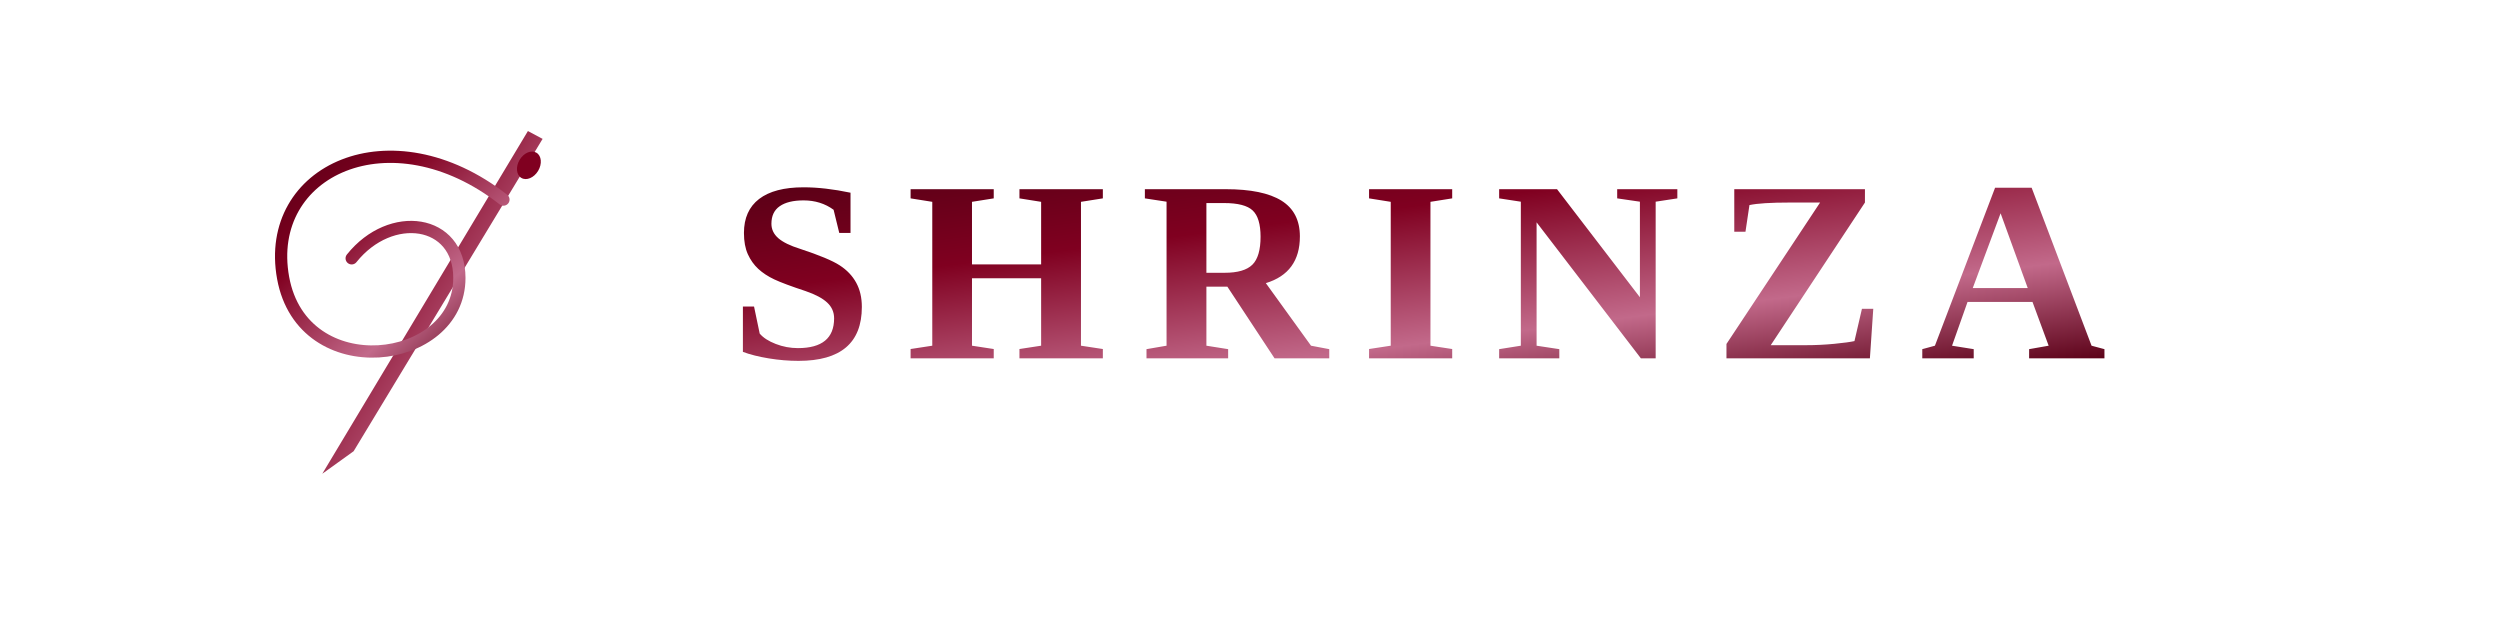
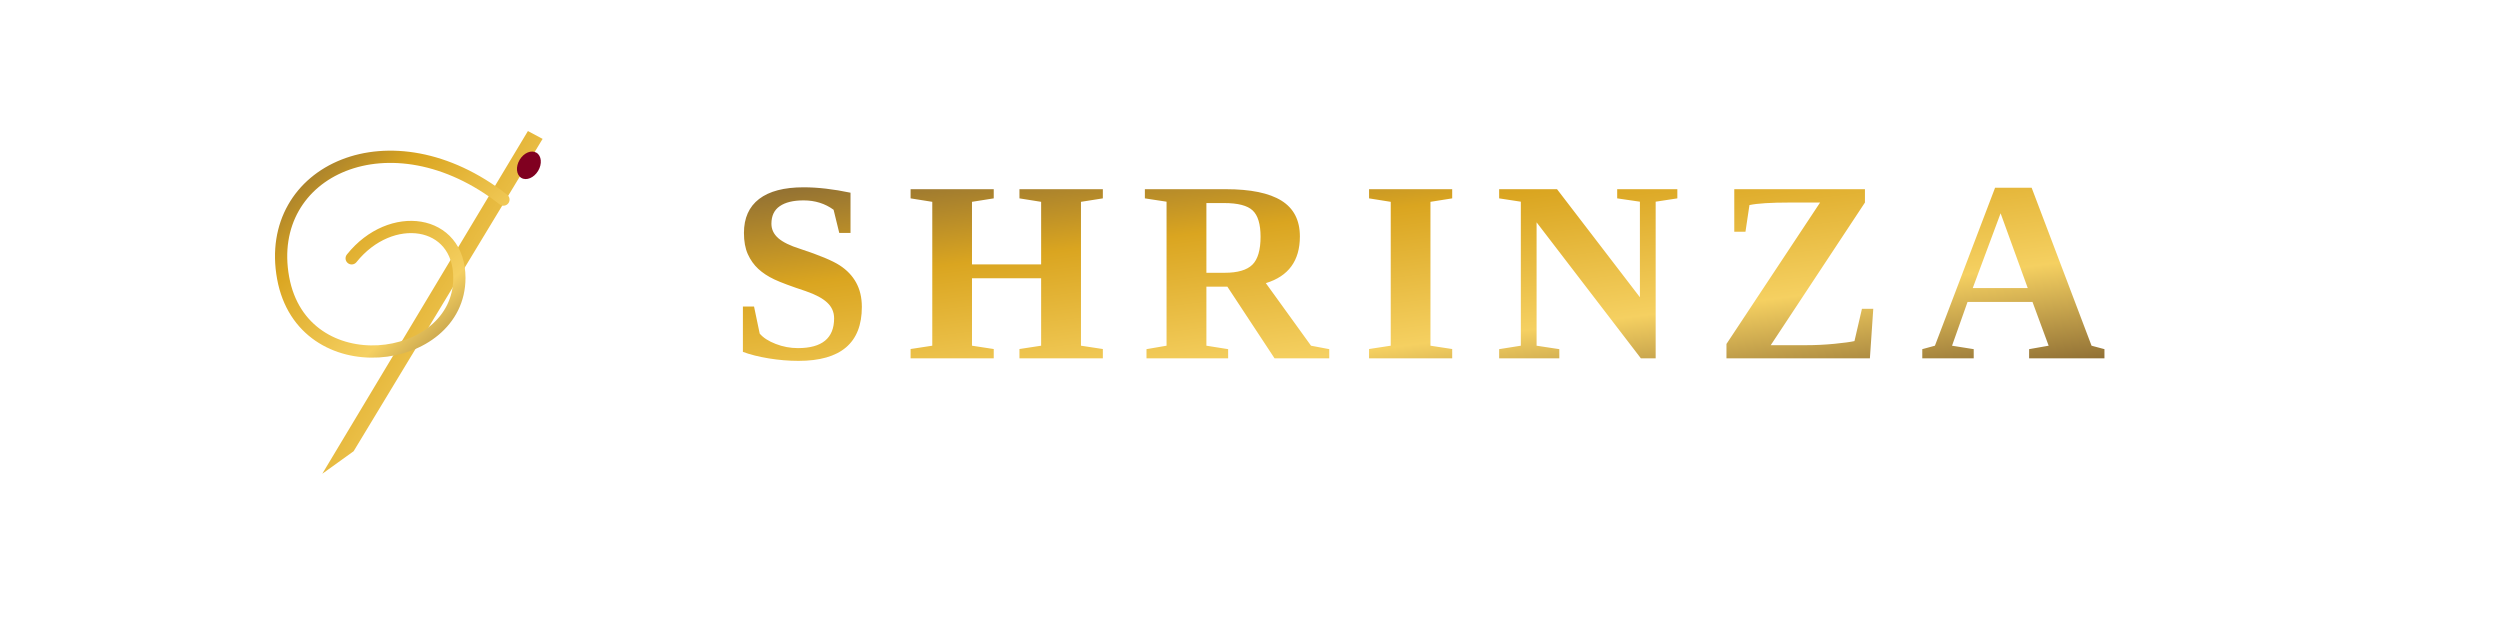
<svg xmlns="http://www.w3.org/2000/svg" viewBox="0 0 600 150" role="img" aria-labelledby="title description">
  <defs>
    <linearGradient id="gold" x1="0%" y1="0%" x2="100%" y2="100%">
-       <stop offset="0%" stop-color="#5A0016" />
-       <stop offset="30%" stop-color="#800020" />
-       <stop offset="70%" stop-color="#C2698A" />
-       <stop offset="100%" stop-color="#5A0016" />
+       <stop offset="0%" stop-color="#8E6E34" />
+       <stop offset="30%" stop-color="#DAA520" />
+       <stop offset="70%" stop-color="#F5D061" />
+       <stop offset="100%" stop-color="#8E6E34" />
    </linearGradient>
  </defs>
  <g transform="translate(28 15) scale(2.35)">
    <path d="M42 7 L21 42 L24.2 39.7 L43.5 7.8 Z" fill="url(#gold)" />
    <ellipse cx="42.1" cy="10.5" rx="1.1" ry="1.5" fill="#800020" transform="rotate(31 42.1 10.5)" />
    <path d="M39.5 14 C28 5,15 11,17 22 C19 33,35 31,35 22 C35 16,28 15,24 20" fill="none" stroke="url(#gold)" stroke-width="1.25" stroke-linecap="round" />
  </g>
  <text x="175" y="86" fill="url(#gold)" font-family="Georgia, 'Times New Roman', serif" font-size="62" font-weight="600" letter-spacing="8">SHRINZA</text>
  <path d="M182 105 L545 105" stroke="url(#gold)" stroke-width="1.3" stroke-linecap="round" opacity="0.75" />
</svg>
